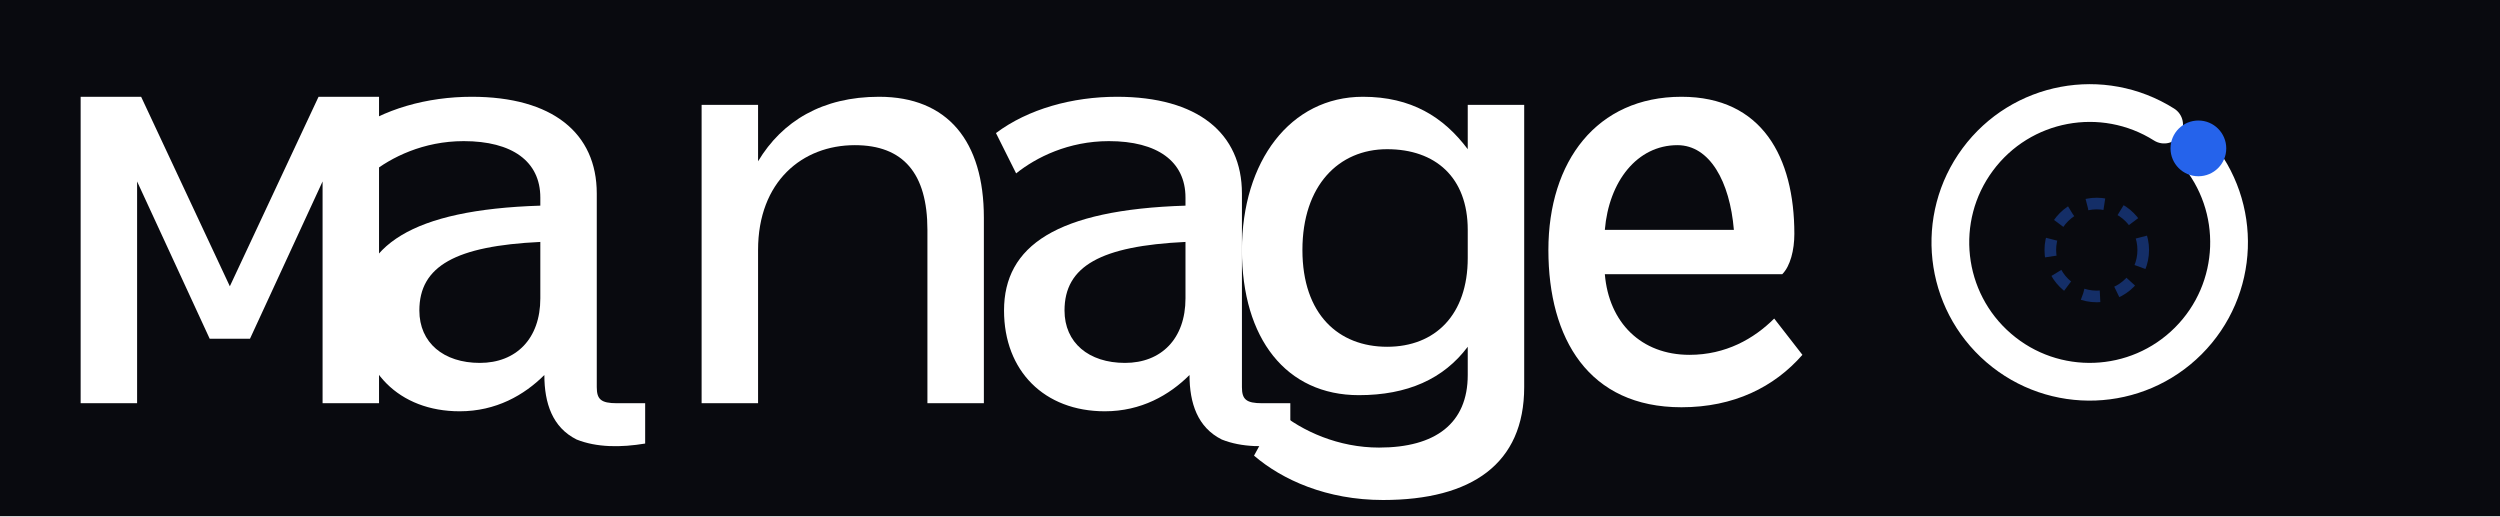
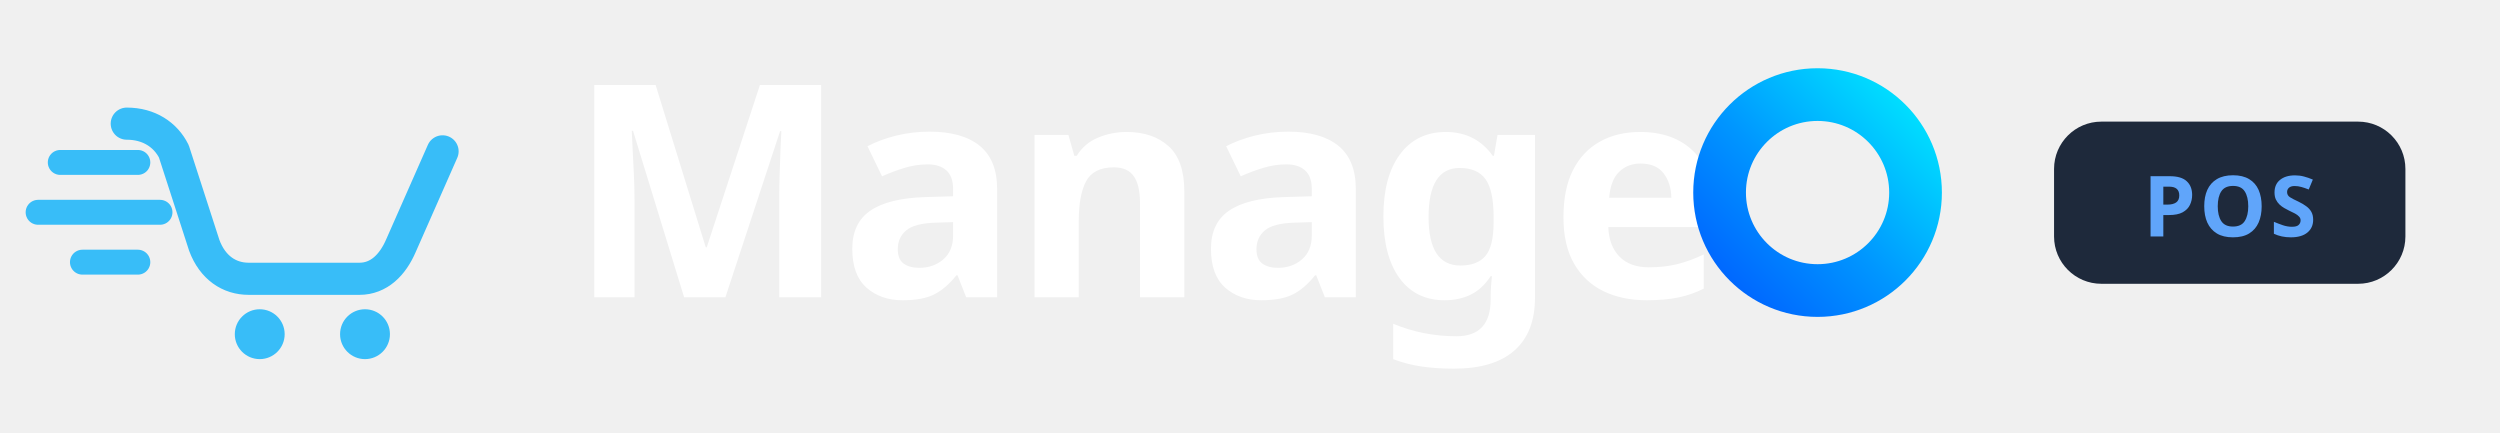
- <svg xmlns="http://www.w3.org/2000/svg" viewBox="0 0 310 64" width="100%" height="100%" fill="none">
-   <rect width="310" height="64" fill="#090A0F" />
-   <g fill="#FFFFFF">
-     <path d="M 10 50 L 10 12 L 17.5 12 L 28.5 35.5 L 39.5 12 L 47 12 L 47 50 L 40 50 L 40 22.5 L 31 42 L 26 42 L 17 22.5 L 17 50 Z" />
-     <path d="M 74 24 L 74 48 C 74 49.5 74.5 50 76.5 50 L 80 50 L 80 55 C 77 55.5 74 55.5 71.5 54.5 C 68.5 53 67.5 50 67.5 46.5 C 65 49 61.5 51 57 51 C 49.5 51 44.5 46 44.5 38.5 C 44.5 30.5 51 26 67 25.5 L 67 24.5 C 67 20 63.5 17.5 57.5 17.5 C 52.5 17.5 48.5 19.5 46 21.5 L 43.5 16.5 C 47.5 13.5 53 12 58.5 12 C 68.5 12 74 16.5 74 24 Z M 67 30 C 56.5 30.5 52 33 52 38.5 C 52 42.5 55 45 59.5 45 C 64 45 67 42 67 37 Z" />
-     <path d="M 87 50 L 87 13 L 94 13 L 94 20 C 97 15 102 12 109 12 C 117.5 12 122 17.5 122 27 L 122 50 L 115 50 L 115 28.5 C 115 21.5 112 18 106 18 C 99.5 18 94 22.5 94 31 L 94 50 Z" />
-     <path d="M 154 24 L 154 48 C 154 49.5 154.5 50 156.5 50 L 160 50 L 160 55 C 157 55.5 154 55.5 151.5 54.5 C 148.5 53 147.5 50 147.5 46.5 C 145 49 141.5 51 137 51 C 129.5 51 124.5 46 124.5 38.5 C 124.5 30.5 131 26 147 25.5 L 147 24.5 C 147 20 143.5 17.5 137.5 17.5 C 132.5 17.5 128.5 19.5 126 21.5 L 123.5 16.5 C 127.5 13.5 133 12 138.5 12 C 148.5 12 154 16.5 154 24 Z M 147 30 C 136.5 30.5 132 33 132 38.5 C 132 42.5 135 45 139.5 45 C 144 45 147 42 147 37 Z" />
-     <path d="M 189 13 L 189 48 C 189 57.5 182.5 62 171.5 62 C 164.5 62 159 59.5 155.5 56.5 L 158.5 51 C 161.5 53.5 166 55.5 171 55.5 C 178 55.5 182 52.5 182 46.5 L 182 43 C 179 47 174.5 49 168.5 49 C 159.5 49 154 42 154 31 C 154 20 160 12 169 12 C 175 12 179 14.5 182 18.5 L 182 13 Z M 182 28.5 C 182 22 178 18.5 172 18.5 C 166 18.5 161.5 23 161.5 31 C 161.5 39 166 43 172 43 C 178 43 182 39 182 32 Z" />
-     <path d="M 221 34 L 199 34 C 199.5 40 203.5 44 209.5 44 C 214 44 217.5 42 220 39.5 L 223.5 44 C 220 48 215 50.5 208.5 50.5 C 197 50.5 192 42 192 31 C 192 20 198 12 208.5 12 C 218.5 12 222.5 19.5 222.5 29 C 222.5 31 222 33 221 34 Z M 215 28.5 C 214.5 22.5 212 18 208 18 C 203 18 199.5 22.5 199 28.5 Z" />
+ <svg xmlns="http://www.w3.org/2000/svg" height="64" viewBox="0 0 370 64" fill="none">
+   <defs>
+     <linearGradient id="manageOGradientDark" x1="0%" y1="100%" x2="100%" y2="0%">
+       <stop offset="0%" stop-color="#0062FF" />
+       <stop offset="45%" stop-color="#0096FF" />
+       <stop offset="100%" stop-color="#00E5FF" />
+     </linearGradient>
+   </defs>
+   <g transform="translate(4, 6) scale(0.82)">
+     <path d="M 6 22 L 20 22" stroke="#38BDF8" stroke-width="4.5" stroke-linecap="round" />
+     <path d="M 2 31 L 24 31" stroke="#38BDF8" stroke-width="4.5" stroke-linecap="round" />
+     <path d="M 10 40 L 20 40" stroke="#38BDF8" stroke-width="4.5" stroke-linecap="round" />
+     <path d="M 18 15 C 22 15 25 17 26.5 20 L 32 37 C 33.5 41 36.5 43 40 43 L 60 43 C 63.5 43 66 40.5 67.5 37 L 75 20" stroke="#38BDF8" stroke-width="5.8" stroke-linecap="round" stroke-linejoin="round" fill="none" />
+     <circle cx="42" cy="53" r="4.5" fill="#38BDF8" />
+     <circle cx="61" cy="53" r="4.5" fill="#38BDF8" />
  </g>
-   <g transform="translate(236.96, 7.96) scale(0.72)">
-     <path d="M 48.97 15.03 A 24 24 0 1 1 43.6 10.4" fill="none" stroke="#FFFFFF" stroke-width="6.5" stroke-linecap="round" />
-     <circle cx="49.5" cy="14.5" r="4.8" fill="#2563EB" />
-     <circle cx="32" cy="32" r="8" fill="none" stroke="#2563EB" stroke-width="2" stroke-dasharray="3 3" opacity="0.4" />
+   <text x="84" y="44" fill="#FFFFFF" font-family="'Plus Jakarta Sans', system-ui, sans-serif" font-size="44" font-weight="800" letter-spacing="-1.2px">Manage</text>
+   <circle cx="269" cy="28.5" r="14.5" fill="none" stroke="url(#manageOGradientDark)" stroke-width="7.8" />
+   <g transform="translate(304, 18)">
+     <rect width="52" height="24" rx="7" fill="#1E293B" />
+     <text x="26" y="17" fill="#60A5FA" font-family="'Plus Jakarta Sans', system-ui, sans-serif" font-size="12.5" font-weight="800" letter-spacing="0.5px" text-anchor="middle">POS</text>
  </g>
</svg>
